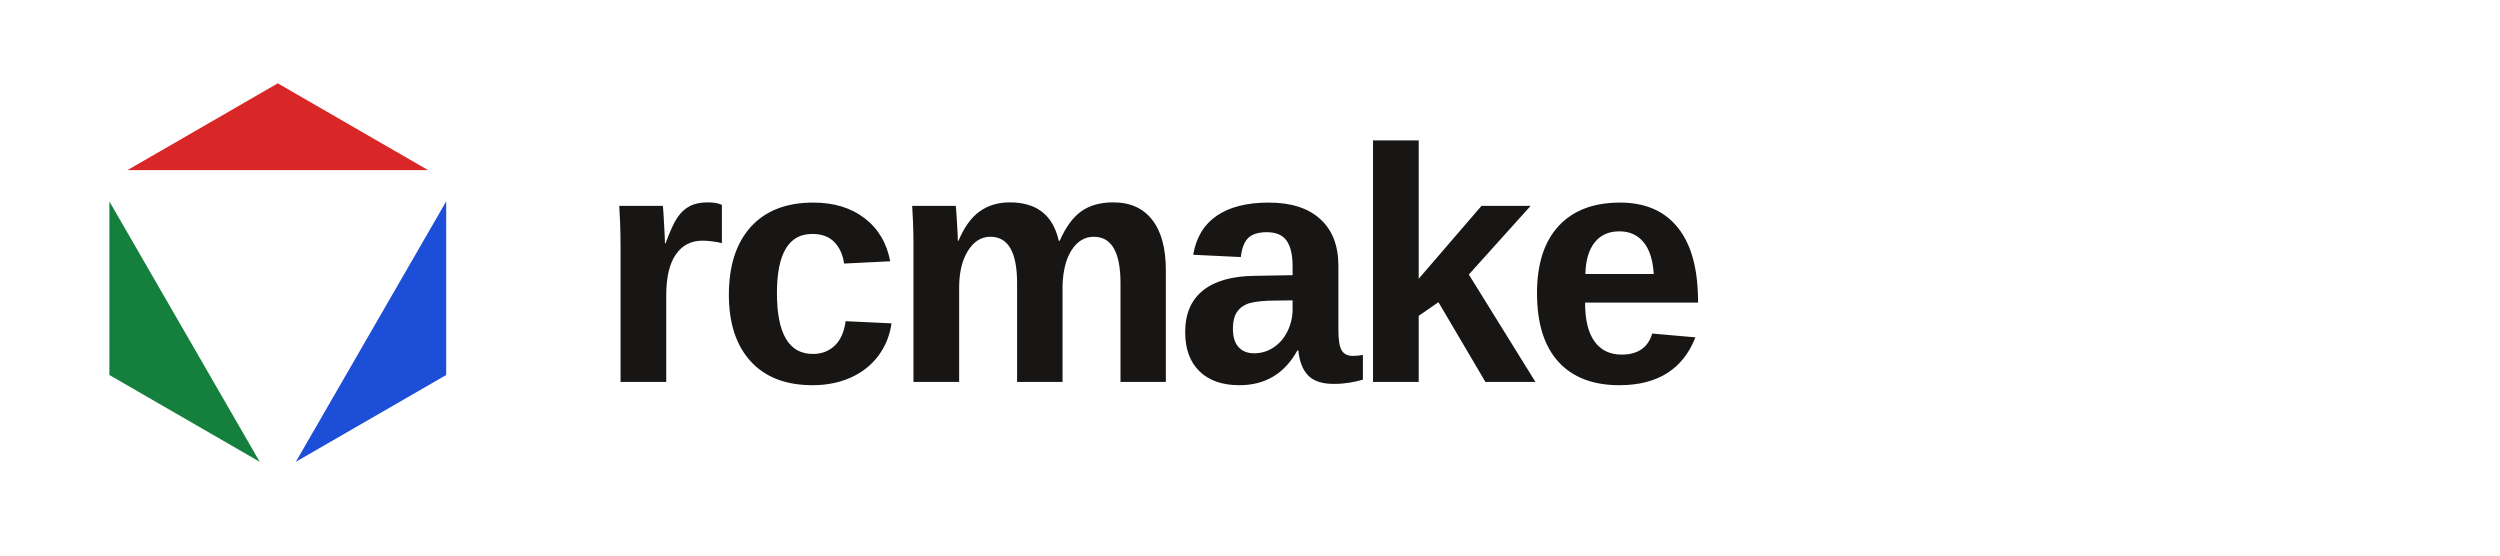
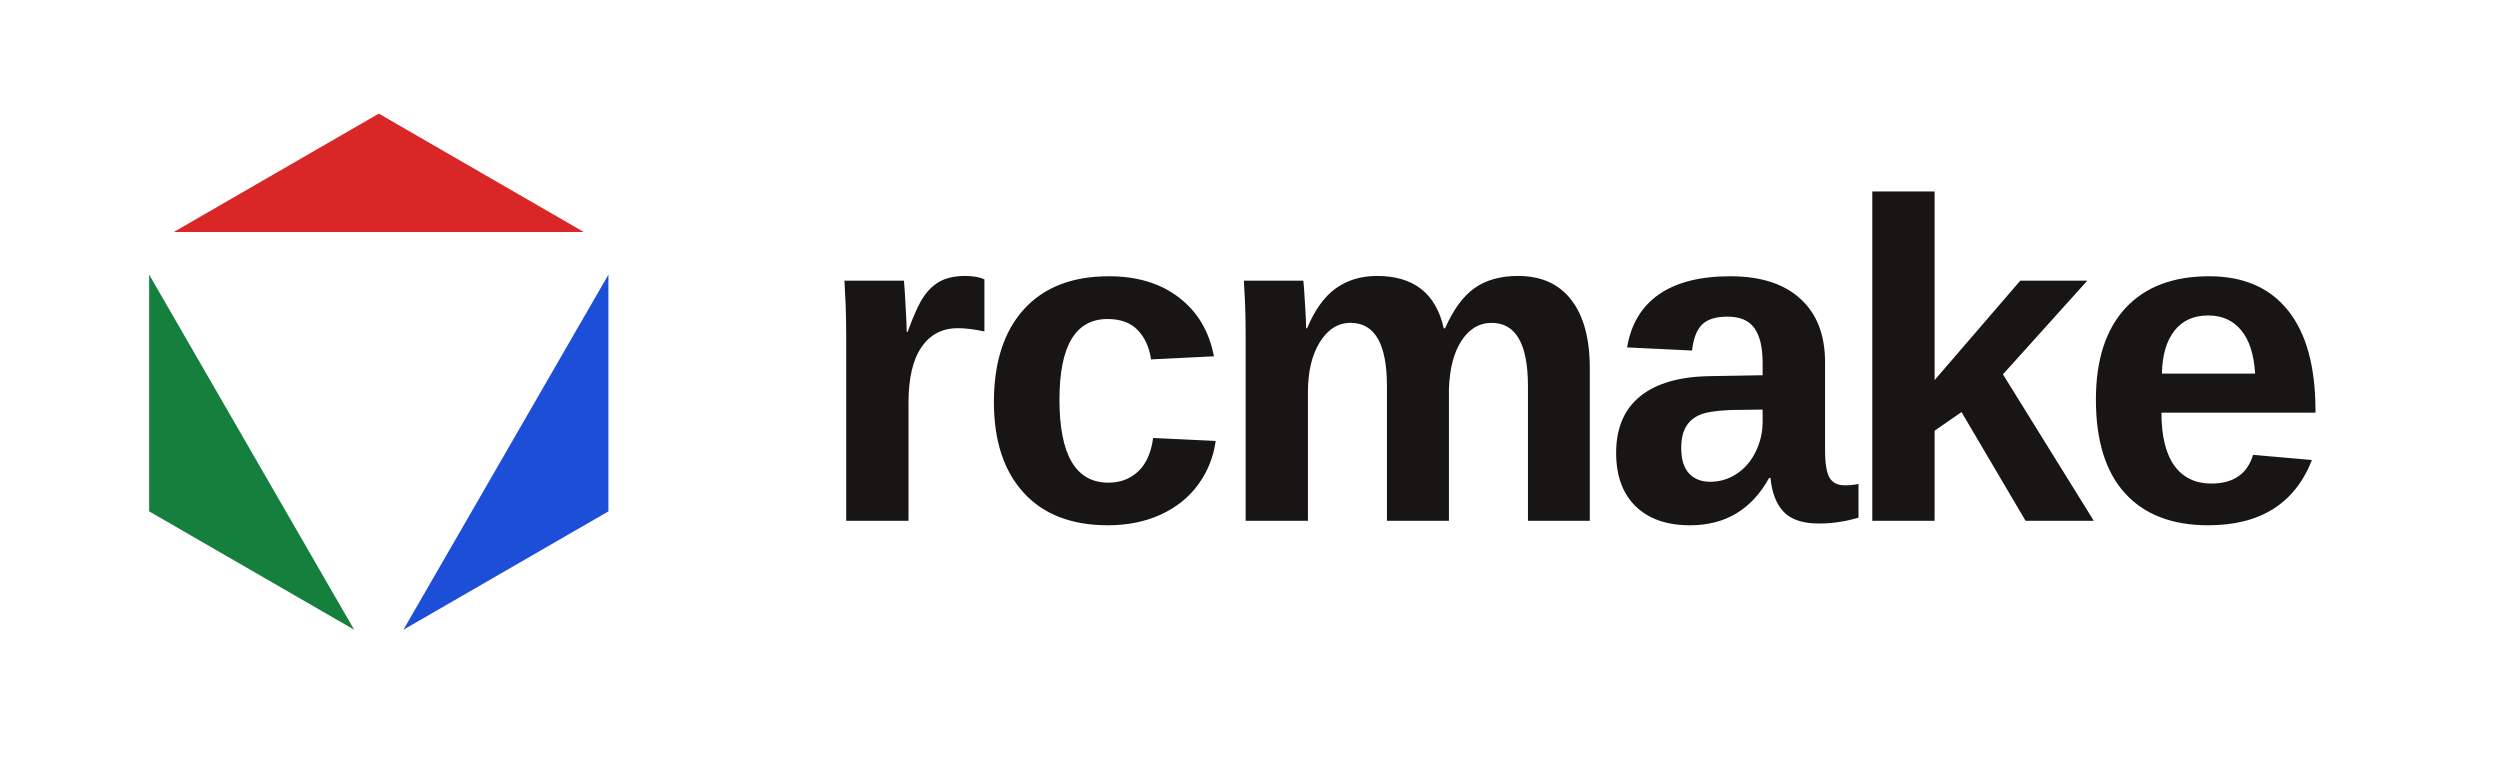
- <svg xmlns="http://www.w3.org/2000/svg" viewBox="0 0 360 80" width="360" height="80" fill="none" role="img" aria-label="rcmake">
+ <svg xmlns="http://www.w3.org/2000/svg" viewBox="0 0 264 80" width="264" height="80" fill="none" role="img" aria-label="rcmake">
  <g transform="translate(8 8) scale(0.5)">
    <polygon points="64,8 20.70,33 107.30,33" fill="#D92626" />
    <polygon points="15.50,42 15.50,92 58.80,117" fill="#15803D" />
    <polygon points="112.50,42 112.50,92 69.20,117" fill="#1D4ED8" />
  </g>
  <text x="86" y="55" fill="#171615" font-family="-apple-system, BlinkMacSystemFont, 'Segoe UI', 'Helvetica Neue', Arial, sans-serif" font-size="48" font-weight="600" letter-spacing="-1.6">rcmake</text>
</svg>
